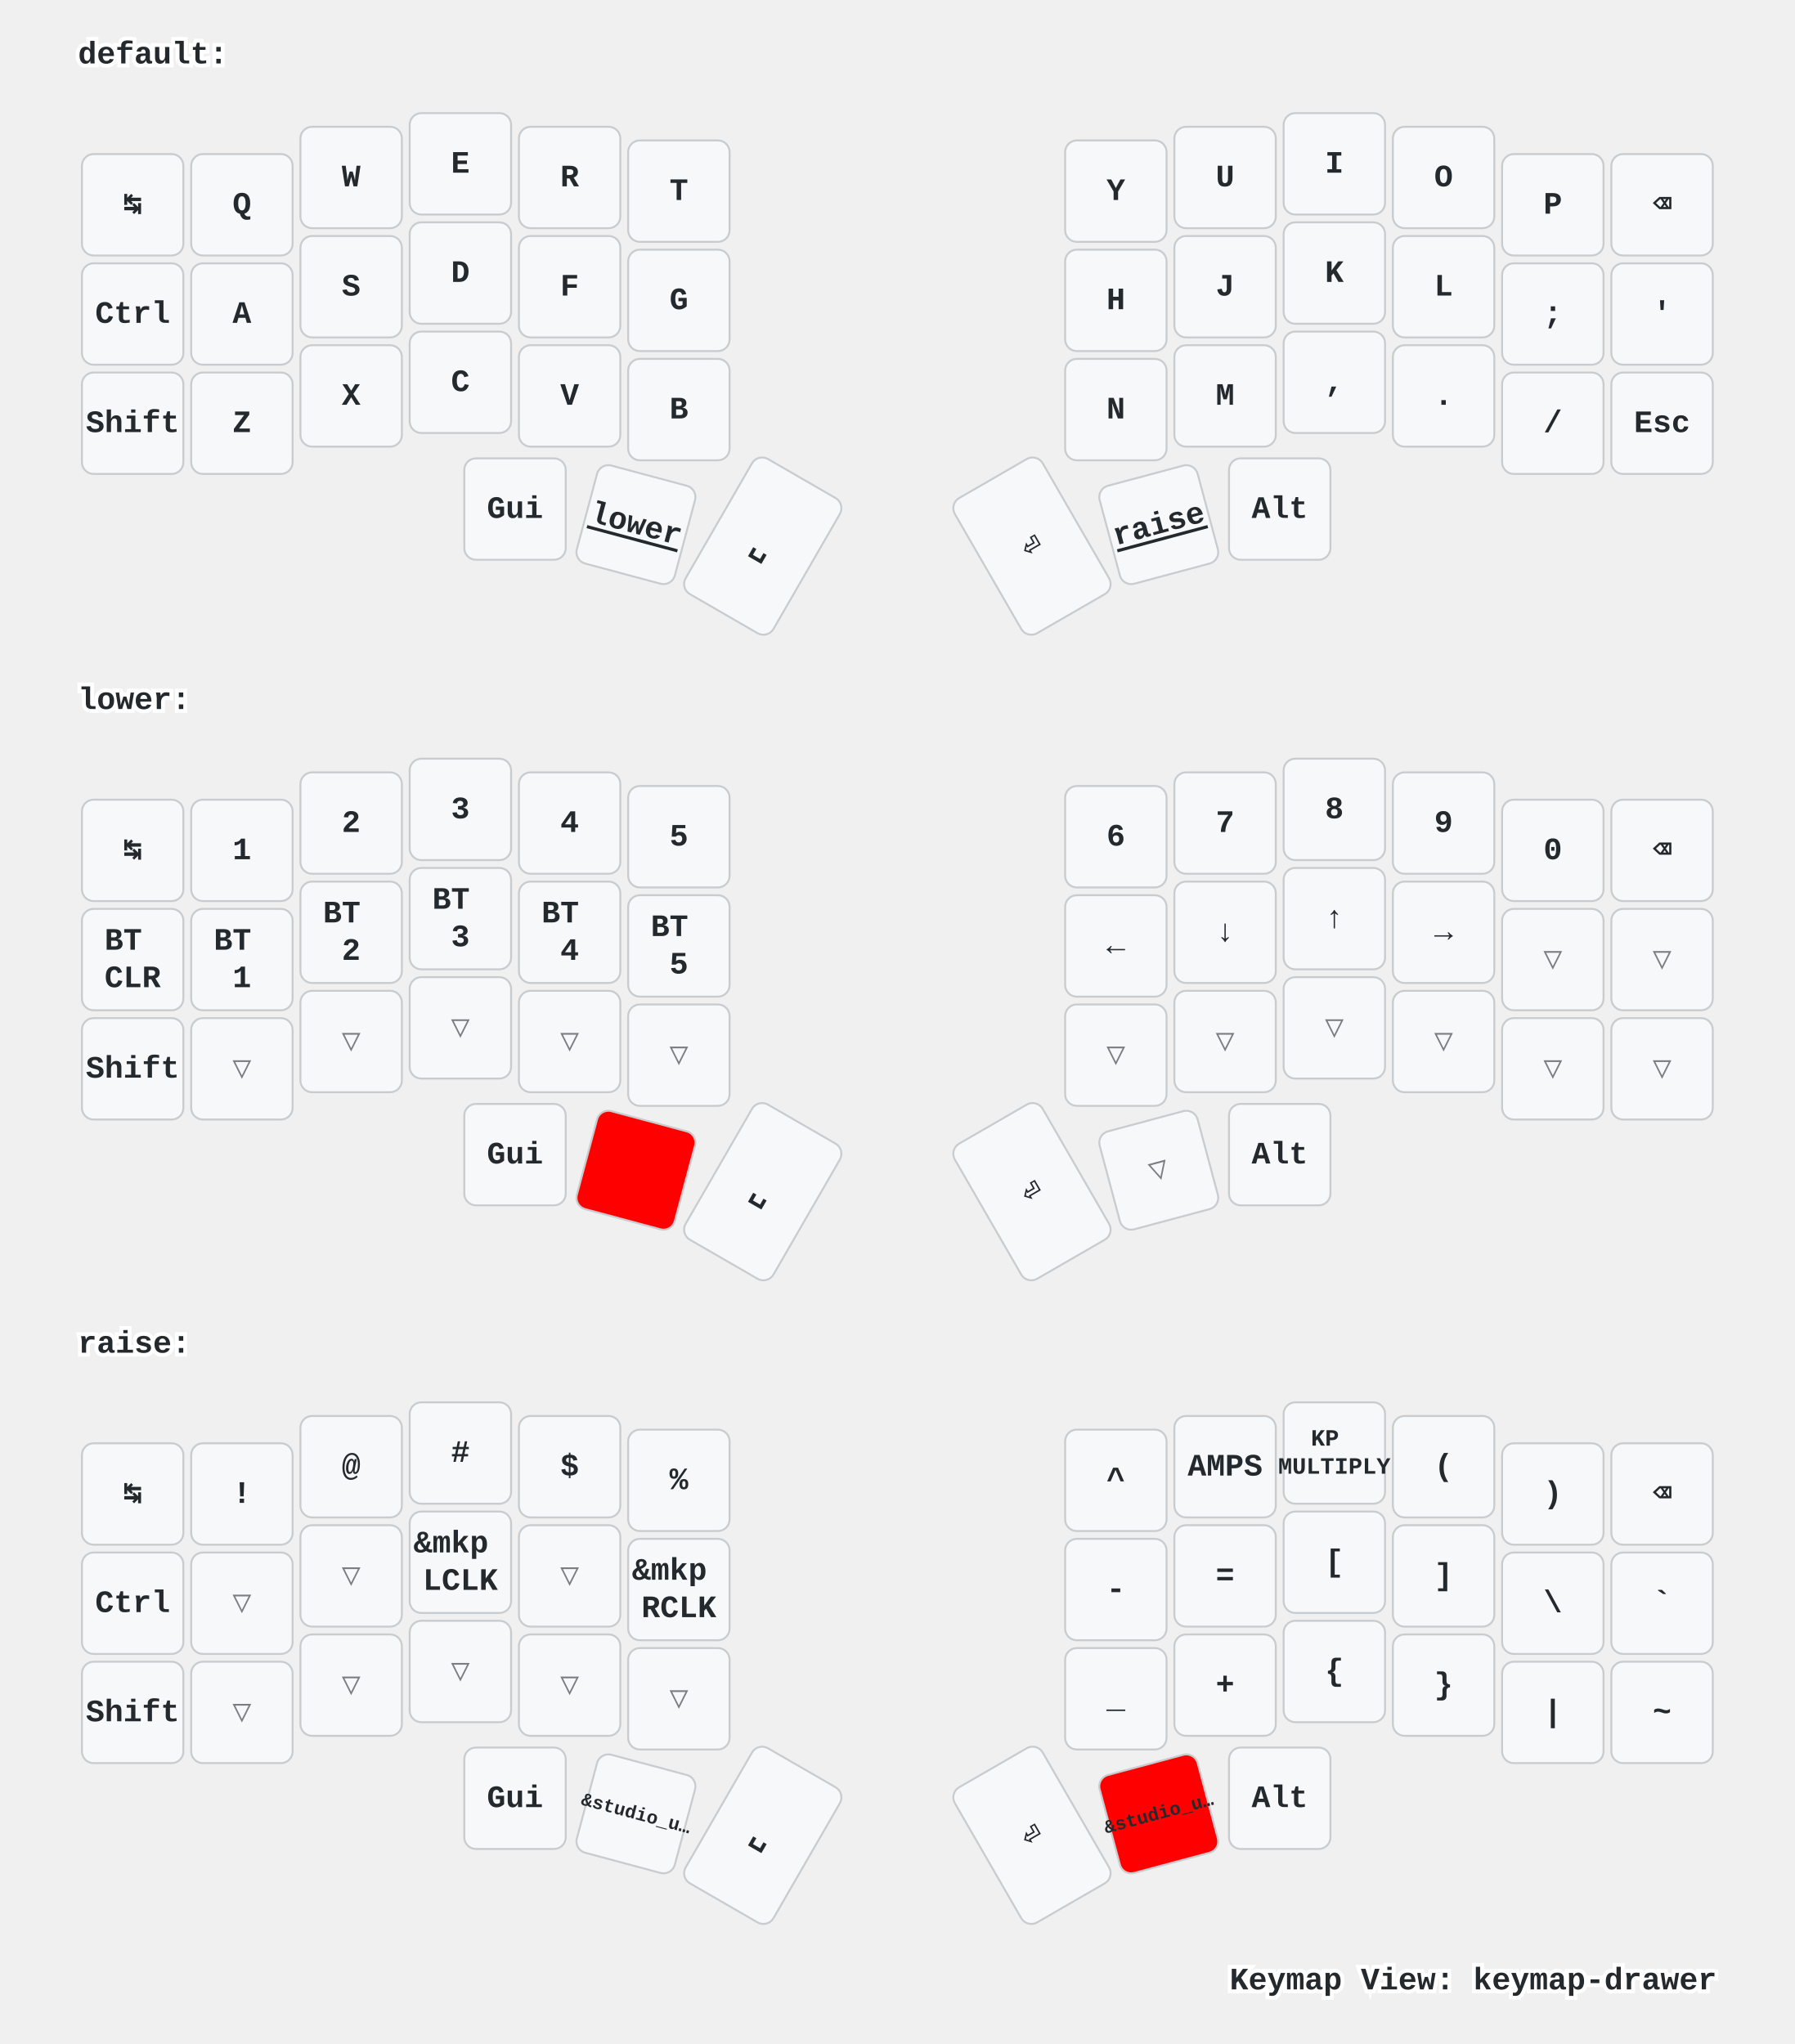
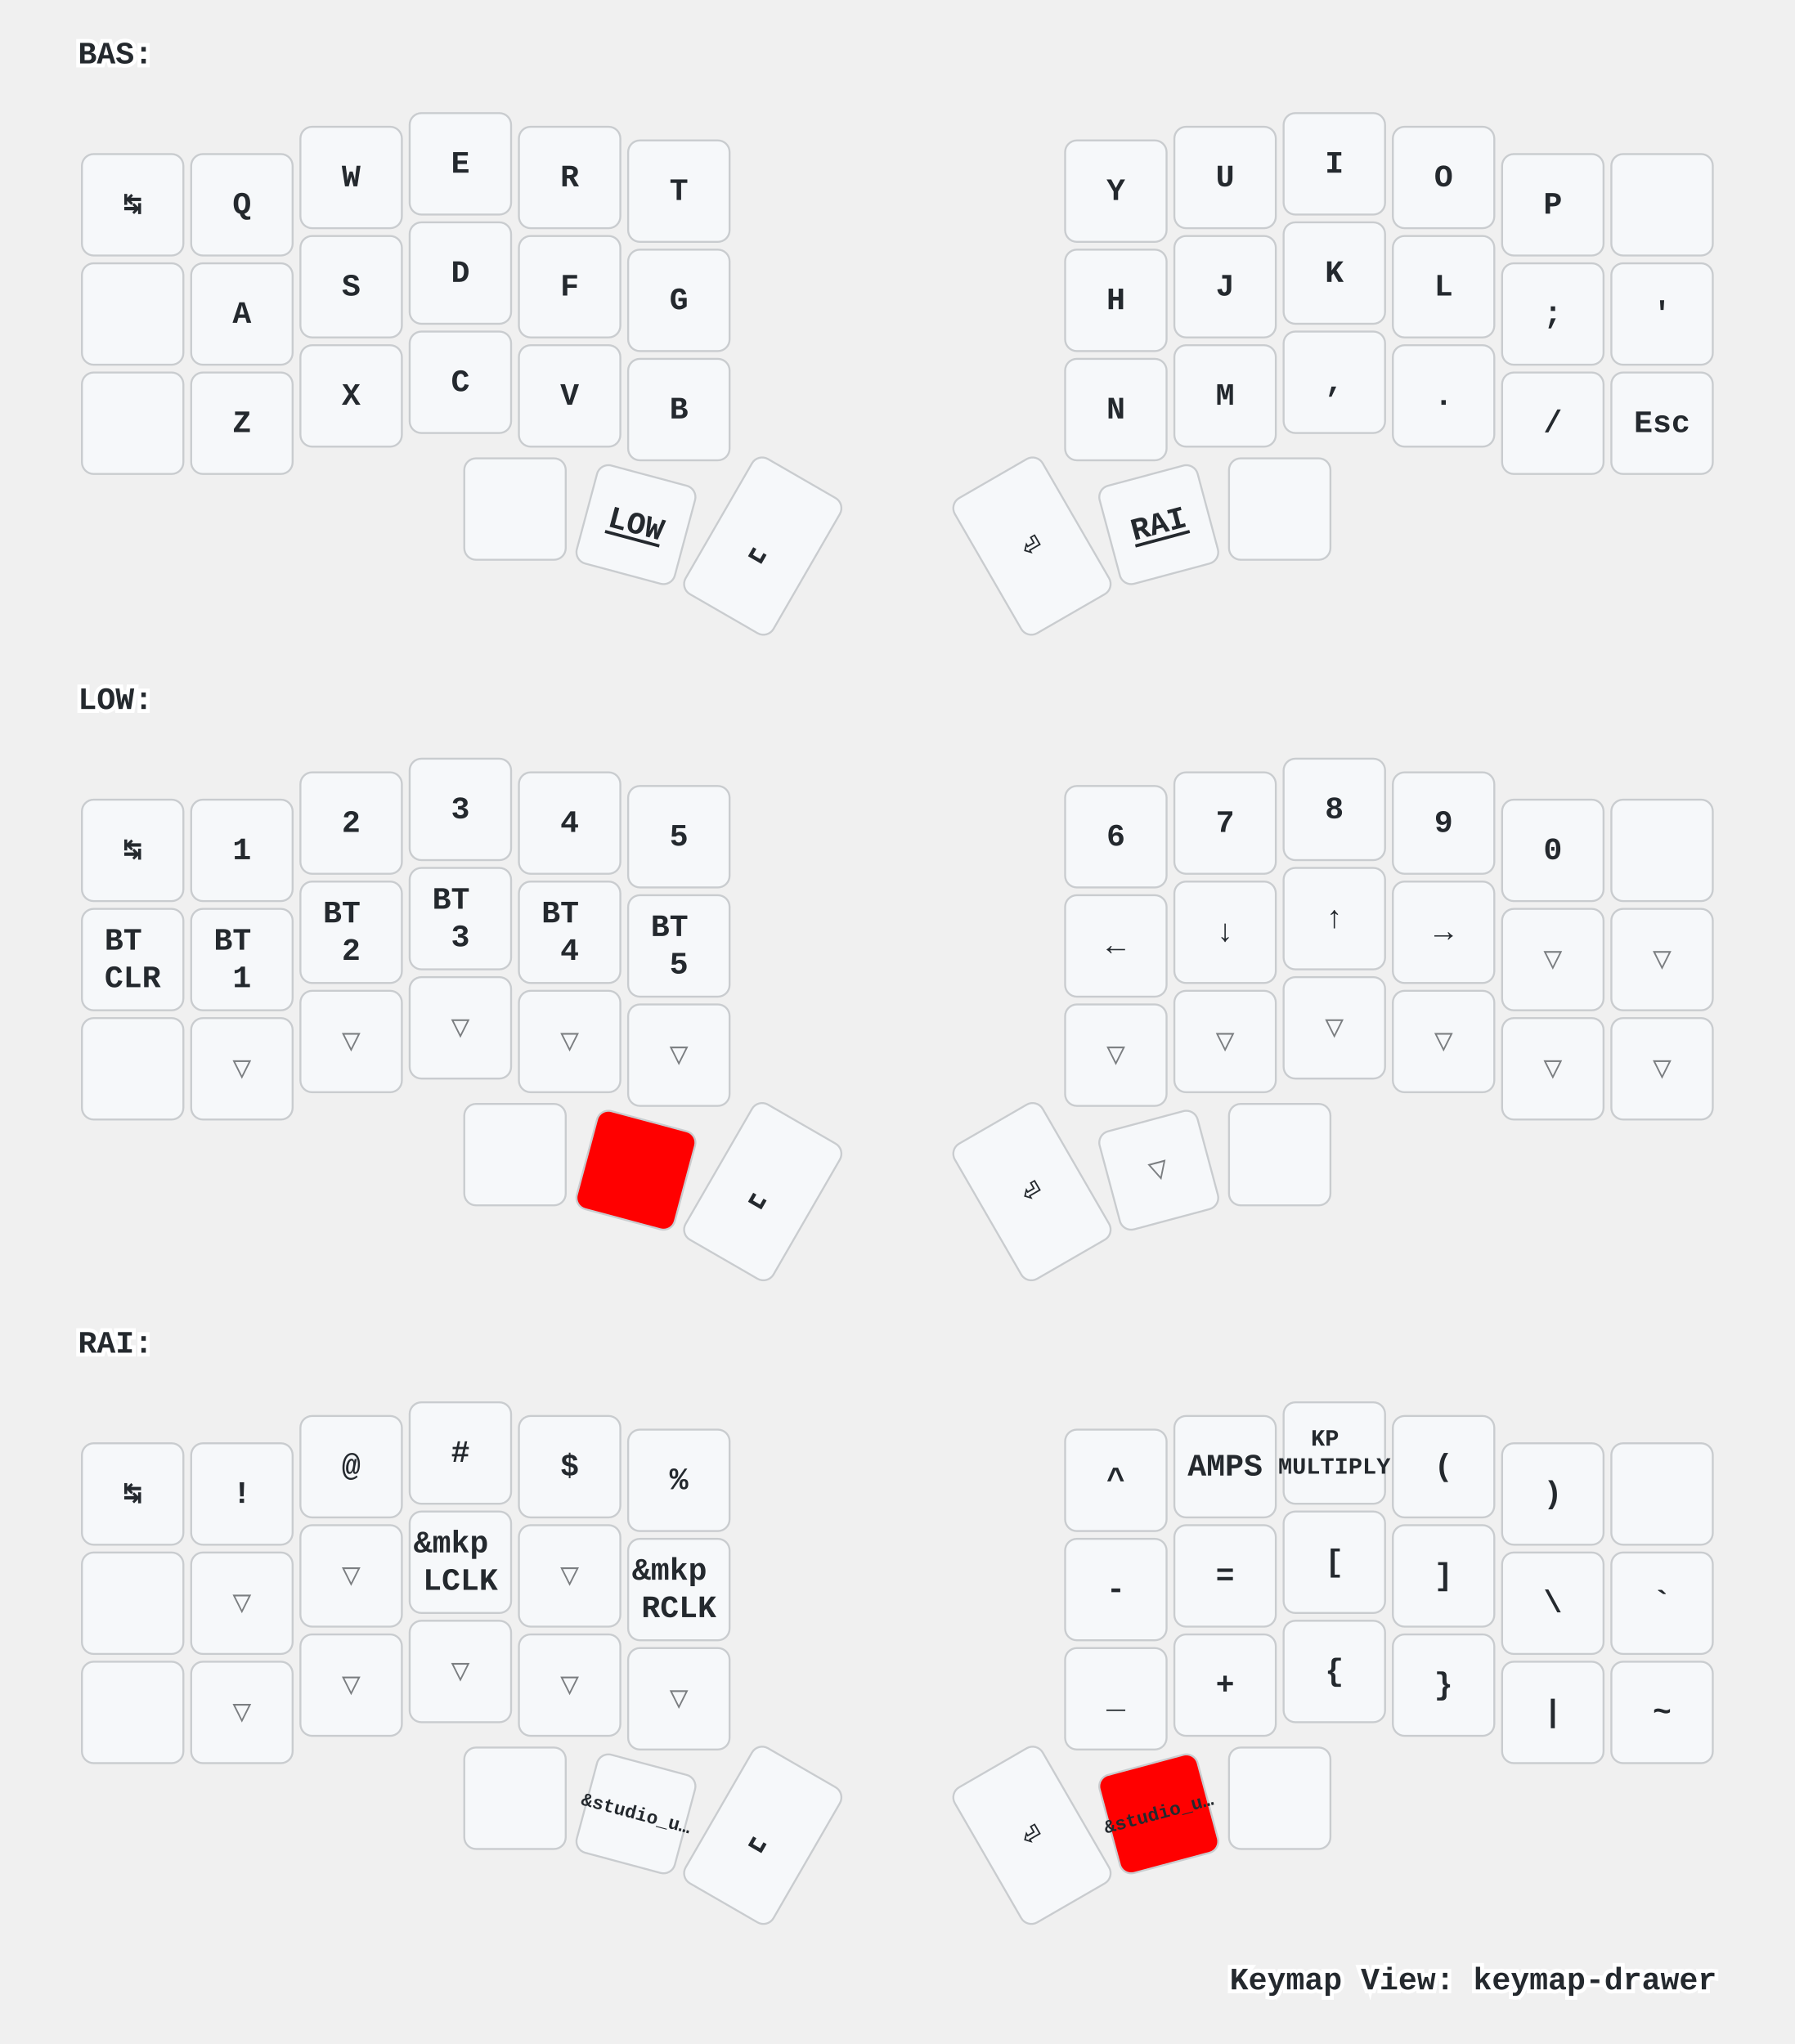
- <svg xmlns="http://www.w3.org/2000/svg" width="920" height="1048" viewBox="0 0 920 1048" class="keymap">
-   <style>/* inherit to force styles through use tags */
+ <svg xmlns="http://www.w3.org/2000/svg" xmlns:xlink="http://www.w3.org/1999/xlink" width="920" height="1048" viewBox="0 0 920 1048" class="keymap">
+   <defs>/* start glyphs */
+ <svg id="mdi:apple-keyboard-command">
+       <svg id="mdi-apple-keyboard-command" viewBox="0 0 24 24">
+         <path d="M6,2A4,4 0 0,1 10,6V8H14V6A4,4 0 0,1 18,2A4,4 0 0,1 22,6A4,4 0 0,1 18,10H16V14H18A4,4 0 0,1 22,18A4,4 0 0,1 18,22A4,4 0 0,1 14,18V16H10V18A4,4 0 0,1 6,22A4,4 0 0,1 2,18A4,4 0 0,1 6,14H8V10H6A4,4 0 0,1 2,6A4,4 0 0,1 6,2M16,18A2,2 0 0,0 18,20A2,2 0 0,0 20,18A2,2 0 0,0 18,16H16V18M14,10H10V14H14V10M6,16A2,2 0 0,0 4,18A2,2 0 0,0 6,20A2,2 0 0,0 8,18V16H6M8,6A2,2 0 0,0 6,4A2,2 0 0,0 4,6A2,2 0 0,0 6,8H8V6M18,8A2,2 0 0,0 20,6A2,2 0 0,0 18,4A2,2 0 0,0 16,6V8H18Z" />
+       </svg>
+     </svg>
+     <svg id="mdi:apple-keyboard-control">
+       <svg id="mdi-apple-keyboard-control" viewBox="0 0 24 24">
+         <path d="M19.78,11.78L18.36,13.19L12,6.83L5.64,13.19L4.22,11.78L12,4L19.78,11.78Z" />
+       </svg>
+     </svg>
+     <svg id="mdi:apple-keyboard-option">
+       <svg id="mdi-apple-keyboard-option" viewBox="0 0 24 24">
+         <path d="M3,4H9.11L16.15,18H21V20H14.88L7.84,6H3V4M14,4H21V6H14V4Z" />
+       </svg>
+     </svg>
+     <svg id="mdi:apple-keyboard-shift">
+       <svg id="mdi-apple-keyboard-shift" viewBox="0 0 24 24">
+         <path d="M15,18V12H17.17L12,6.83L6.83,12H9V18H15M12,4L22,14H17V20H7V14H2L12,4Z" />
+       </svg>
+     </svg>
+     <svg id="mdi:backspace-outline">
+       <svg id="mdi-backspace-outline" viewBox="0 0 24 24">
+         <path d="M19,15.59L17.59,17L14,13.41L10.41,17L9,15.59L12.59,12L9,8.41L10.41,7L14,10.59L17.59,7L19,8.41L15.41,12L19,15.59M22,3A2,2 0 0,1 24,5V19A2,2 0 0,1 22,21H7C6.31,21 5.77,20.64 5.41,20.11L0,12L5.41,3.88C5.77,3.35 6.31,3 7,3H22M22,5H7L2.28,12L7,19H22V5Z" />
+       </svg>
+     </svg>
+   </defs>/* end glyphs */
+ <style>/* inherit to force styles through use tags */
svg path {
    fill: inherit;
}

/* font and background color specifications */
svg.keymap {
    font-family: SFMono-Regular,Consolas,Liberation Mono,Menlo,monospace;
    font-size: 14px;
    font-kerning: normal;
    text-rendering: optimizeLegibility;
    fill: #24292e;
}

/* default key styling */
rect.key {
    fill: #f6f8fa;
}

rect.key, rect.combo {
    stroke: #c9cccf;
    stroke-width: 1;
}

/* default key side styling, only used is draw_key_sides is set */
rect.side {
    filter: brightness(90%);
}

/* color accent for combo boxes */
rect.combo, rect.combo-separate {
    fill: #cdf;
}

/* color accent for held keys */
rect.held, rect.combo.held {
    fill: #fdd;
}

/* color accent for ghost (optional) keys */
rect.ghost, rect.combo.ghost {
    stroke-dasharray: 4, 4;
    stroke-width: 2;
}

text {
    text-anchor: middle;
    dominant-baseline: middle;
}

/* styling for layer labels */
text.label {
    font-weight: bold;
    text-anchor: start;
    stroke: white;
    stroke-width: 4;
    paint-order: stroke;
}

/* styling for optional footer */
text.footer {
    text-anchor: end;
    dominant-baseline: auto;
    stroke: white;
    stroke-width: 4;
    paint-order: stroke;
}

- /* styling for combo tap, and key hold/shifted label text */
- text.combo, text.hold, text.shifted {
+ /* styling for combo tap, and key non-tap label text */
+ text.combo, text.hold, text.shifted, text.left, text.right {
    font-size: 11px;
}

text.hold {
    text-anchor: middle;
    dominant-baseline: auto;
}

text.shifted {
    text-anchor: middle;
    dominant-baseline: hanging;
}

+ text.left {
+     text-anchor: start;
+ }
+ 
+ text.right {
+     text-anchor: end;
+ }
+ 
text.layer-activator {
    text-decoration: underline;
}

/* styling for hold/shifted label text in combo box */
- text.combo.hold, text.combo.shifted {
+ text.combo.hold, text.combo.shifted, text.combo.left, text.combo.right {
    font-size: 8px;
}

/* lighter symbol for transparent keys */
text.trans {
    fill: #7b7e81;
}

/* styling for combo dendrons */
path.combo {
    stroke-width: 1;
    stroke: gray;
    fill: none;
}

/* Start Tabler Icons Cleanup */
/* cannot use height/width with glyphs */
.icon-tabler &gt; path {
    fill: inherit;
    stroke: inherit;
    stroke-width: 2;
}
/* hide tabler's default box */
.icon-tabler &gt; path[stroke="none"][fill="none"] {
    visibility: hidden;
}
/* End Tabler Icons Cleanup */

/* For default sytles, see https://github.com/caksoylar/keymap-drawer/blob/main/keymap_drawer/config.py#L85 */

svg.keymap {
  font-family: Ubuntu Mono, Inconsolata, Consolas, Liberation Mono, Menlo, monospace;
  font-size: 16px;
  font-weight: bold;
  text-rendering: optimizeLegibility;
}

/* Color accent for held keys
red = #f00
green = #0f0
blue = #00f
yellow = #ff0
cyan = #0ff
magenta = #f0f
white = #fff
black = #000
grey = #888
light grey = #ccc
#ffc
*/
rect.held, rect.combo.held {
    fill: #f00;
}

/* Technique borrowed and extended from https://github.com/englmaxi/zmk-config/blob/master/keymap-drawer/config.yaml */
.sym_sub_text.tap {
  translate: -5px 2px;
  font-size: 20px;
}
.sym_sub_text.shifted {
  translate: 10px 13px;
  font-size: 10px;
  opacity: 1.0;
}
.combo.sym_sub_text.tap {
  translate: -1px 1px;
}
.combo.sym_sub_text.shifted {
  translate: 7px 5px;
  font-size: 10px;
  opacity: 1.0;
}

/* Toggle */
.toggle.shifted {
  translate: -10px 12px;
}

.toggle.hold {
  translate: 13px -23px;
}

/* Variant for tap-dances */
.tap_dance.tap {
  translate: -7px 0px;
  font-size: 12px;
}
.tap_dance.shifted {
  translate: 7px 17px;
  font-size: 12px;
  opacity: 1.0;
}

/* Variant for symbol next to symbol */
.sym_by_sym.tap {
  translate: -6px 0px;
}
.sym_by_sym.shifted {
  translate: 10px 12px;
  opacity: 1.0;
}

.combo.sym_by_sym.tap {
  translate: -35px 0px;
}
.combo.sym_by_sym.shifted {
  translate: 35px 20px;
  opacity: 1.0;
}

.combo.sym_by_sym.hold {
  visibility: hidden;
}

/* hide hold box for combo sym_by_sym */
.combo.sym_by_sym.hold &gt; path[stroke="none"][fill="none"] {
  visibility: hidden;
}
</style>
-   <g transform="translate(40, 0)" class="layer-default">
-     <text x="0" y="28" class="label" id="default">default:</text>
+   <g transform="translate(40, 0)" class="layer-BAS">
+     <text x="0" y="28" class="label" id="BAS">BAS:</text>
    <g transform="translate(0, 56)">
      <g transform="translate(28, 49)" class="key keypos-0">
        <rect rx="6" ry="6" x="-26" y="-26" width="52" height="52" class="key" />
        <text x="0" y="0" class="key tap">↹</text>
      </g>
      <g transform="translate(84, 49)" class="key keypos-1">
        <rect rx="6" ry="6" x="-26" y="-26" width="52" height="52" class="key" />
        <text x="0" y="0" class="key tap">Q</text>
      </g>
      <g transform="translate(140, 35)" class="key keypos-2">
        <rect rx="6" ry="6" x="-26" y="-26" width="52" height="52" class="key" />
        <text x="0" y="0" class="key tap">W</text>
      </g>
      <g transform="translate(196, 28)" class="key keypos-3">
        <rect rx="6" ry="6" x="-26" y="-26" width="52" height="52" class="key" />
        <text x="0" y="0" class="key tap">E</text>
      </g>
      <g transform="translate(252, 35)" class="key keypos-4">
        <rect rx="6" ry="6" x="-26" y="-26" width="52" height="52" class="key" />
        <text x="0" y="0" class="key tap">R</text>
      </g>
      <g transform="translate(308, 42)" class="key keypos-5">
        <rect rx="6" ry="6" x="-26" y="-26" width="52" height="52" class="key" />
        <text x="0" y="0" class="key tap">T</text>
      </g>
      <g transform="translate(532, 42)" class="key keypos-6">
        <rect rx="6" ry="6" x="-26" y="-26" width="52" height="52" class="key" />
        <text x="0" y="0" class="key tap">Y</text>
      </g>
      <g transform="translate(588, 35)" class="key keypos-7">
        <rect rx="6" ry="6" x="-26" y="-26" width="52" height="52" class="key" />
        <text x="0" y="0" class="key tap">U</text>
      </g>
      <g transform="translate(644, 28)" class="key keypos-8">
        <rect rx="6" ry="6" x="-26" y="-26" width="52" height="52" class="key" />
        <text x="0" y="0" class="key tap">I</text>
      </g>
      <g transform="translate(700, 35)" class="key keypos-9">
        <rect rx="6" ry="6" x="-26" y="-26" width="52" height="52" class="key" />
        <text x="0" y="0" class="key tap">O</text>
      </g>
      <g transform="translate(756, 49)" class="key keypos-10">
        <rect rx="6" ry="6" x="-26" y="-26" width="52" height="52" class="key" />
        <text x="0" y="0" class="key tap">P</text>
      </g>
      <g transform="translate(812, 49)" class="key keypos-11">
        <rect rx="6" ry="6" x="-26" y="-26" width="52" height="52" class="key" />
-         <text x="0" y="0" class="key tap">⌫</text>
+         <use href="#mdi:backspace-outline" xlink:href="#mdi:backspace-outline" x="-9" y="-9" height="18" width="18.0" class="key tap glyph mdi:backspace-outline" />
      </g>
      <g transform="translate(28, 105)" class="key keypos-12">
        <rect rx="6" ry="6" x="-26" y="-26" width="52" height="52" class="key" />
-         <text x="0" y="0" class="key tap">Ctrl</text>
+         <use href="#mdi:apple-keyboard-control" xlink:href="#mdi:apple-keyboard-control" x="-9" y="-9" height="18" width="18.0" class="key tap glyph mdi:apple-keyboard-control" />
      </g>
      <g transform="translate(84, 105)" class="key keypos-13">
        <rect rx="6" ry="6" x="-26" y="-26" width="52" height="52" class="key" />
        <text x="0" y="0" class="key tap">A</text>
      </g>
      <g transform="translate(140, 91)" class="key keypos-14">
        <rect rx="6" ry="6" x="-26" y="-26" width="52" height="52" class="key" />
        <text x="0" y="0" class="key tap">S</text>
      </g>
      <g transform="translate(196, 84)" class="key keypos-15">
        <rect rx="6" ry="6" x="-26" y="-26" width="52" height="52" class="key" />
        <text x="0" y="0" class="key tap">D</text>
      </g>
      <g transform="translate(252, 91)" class="key keypos-16">
        <rect rx="6" ry="6" x="-26" y="-26" width="52" height="52" class="key" />
        <text x="0" y="0" class="key tap">F</text>
      </g>
      <g transform="translate(308, 98)" class="key keypos-17">
        <rect rx="6" ry="6" x="-26" y="-26" width="52" height="52" class="key" />
        <text x="0" y="0" class="key tap">G</text>
      </g>
      <g transform="translate(532, 98)" class="key keypos-18">
        <rect rx="6" ry="6" x="-26" y="-26" width="52" height="52" class="key" />
        <text x="0" y="0" class="key tap">H</text>
      </g>
      <g transform="translate(588, 91)" class="key keypos-19">
        <rect rx="6" ry="6" x="-26" y="-26" width="52" height="52" class="key" />
        <text x="0" y="0" class="key tap">J</text>
      </g>
      <g transform="translate(644, 84)" class="key keypos-20">
        <rect rx="6" ry="6" x="-26" y="-26" width="52" height="52" class="key" />
        <text x="0" y="0" class="key tap">K</text>
      </g>
      <g transform="translate(700, 91)" class="key keypos-21">
        <rect rx="6" ry="6" x="-26" y="-26" width="52" height="52" class="key" />
        <text x="0" y="0" class="key tap">L</text>
      </g>
      <g transform="translate(756, 105)" class="key keypos-22">
        <rect rx="6" ry="6" x="-26" y="-26" width="52" height="52" class="key" />
        <text x="0" y="0" class="key tap">;</text>
      </g>
      <g transform="translate(812, 105)" class="key keypos-23">
        <rect rx="6" ry="6" x="-26" y="-26" width="52" height="52" class="key" />
        <text x="0" y="0" class="key tap">'</text>
      </g>
      <g transform="translate(28, 161)" class="key keypos-24">
        <rect rx="6" ry="6" x="-26" y="-26" width="52" height="52" class="key" />
-         <text x="0" y="0" class="key tap">Shift</text>
+         <use href="#mdi:apple-keyboard-shift" xlink:href="#mdi:apple-keyboard-shift" x="-9" y="-9" height="18" width="18.0" class="key tap glyph mdi:apple-keyboard-shift" />
      </g>
      <g transform="translate(84, 161)" class="key keypos-25">
        <rect rx="6" ry="6" x="-26" y="-26" width="52" height="52" class="key" />
        <text x="0" y="0" class="key tap">Z</text>
      </g>
      <g transform="translate(140, 147)" class="key keypos-26">
        <rect rx="6" ry="6" x="-26" y="-26" width="52" height="52" class="key" />
        <text x="0" y="0" class="key tap">X</text>
      </g>
      <g transform="translate(196, 140)" class="key keypos-27">
        <rect rx="6" ry="6" x="-26" y="-26" width="52" height="52" class="key" />
        <text x="0" y="0" class="key tap">C</text>
      </g>
      <g transform="translate(252, 147)" class="key keypos-28">
        <rect rx="6" ry="6" x="-26" y="-26" width="52" height="52" class="key" />
        <text x="0" y="0" class="key tap">V</text>
      </g>
      <g transform="translate(308, 154)" class="key keypos-29">
        <rect rx="6" ry="6" x="-26" y="-26" width="52" height="52" class="key" />
        <text x="0" y="0" class="key tap">B</text>
      </g>
      <g transform="translate(532, 154)" class="key keypos-30">
        <rect rx="6" ry="6" x="-26" y="-26" width="52" height="52" class="key" />
        <text x="0" y="0" class="key tap">N</text>
      </g>
      <g transform="translate(588, 147)" class="key keypos-31">
        <rect rx="6" ry="6" x="-26" y="-26" width="52" height="52" class="key" />
        <text x="0" y="0" class="key tap">M</text>
      </g>
      <g transform="translate(644, 140)" class="key keypos-32">
        <rect rx="6" ry="6" x="-26" y="-26" width="52" height="52" class="key" />
        <text x="0" y="0" class="key tap">,</text>
      </g>
      <g transform="translate(700, 147)" class="key keypos-33">
        <rect rx="6" ry="6" x="-26" y="-26" width="52" height="52" class="key" />
        <text x="0" y="0" class="key tap">.</text>
      </g>
      <g transform="translate(756, 161)" class="key keypos-34">
        <rect rx="6" ry="6" x="-26" y="-26" width="52" height="52" class="key" />
        <text x="0" y="0" class="key tap">/</text>
      </g>
      <g transform="translate(812, 161)" class="key keypos-35">
        <rect rx="6" ry="6" x="-26" y="-26" width="52" height="52" class="key" />
        <text x="0" y="0" class="key tap">Esc</text>
      </g>
      <g transform="translate(224, 205)" class="key keypos-36">
        <rect rx="6" ry="6" x="-26" y="-26" width="52" height="52" class="key" />
-         <text x="0" y="0" class="key tap">Gui</text>
+         <use href="#mdi:apple-keyboard-command" xlink:href="#mdi:apple-keyboard-command" x="-9" y="-9" height="18" width="18.0" class="key tap glyph mdi:apple-keyboard-command" />
      </g>
      <g transform="translate(286, 213) rotate(15.0)" class="key keypos-37">
        <rect rx="6" ry="6" x="-26" y="-26" width="52" height="52" class="key" />
-         <a href="#lower">
-           <text x="0" y="0" class="key tap layer-activator">lower</text>
+         <a href="#LOW">
+           <text x="0" y="0" class="key tap layer-activator">LOW</text>
        </a>
      </g>
      <g transform="translate(351, 224) rotate(30.0)" class="key keypos-38">
        <rect rx="6" ry="6" x="-26" y="-40" width="52" height="80" class="key" />
        <text x="0" y="0" class="key tap">␣</text>
      </g>
      <g transform="translate(489, 224) rotate(-30.0)" class="key keypos-39">
        <rect rx="6" ry="6" x="-26" y="-40" width="52" height="80" class="key" />
        <text x="0" y="0" class="key tap">⏎</text>
      </g>
      <g transform="translate(554, 213) rotate(-15.0)" class="key keypos-40">
        <rect rx="6" ry="6" x="-26" y="-26" width="52" height="52" class="key" />
-         <a href="#raise">
-           <text x="0" y="0" class="key tap layer-activator">raise</text>
+         <a href="#RAI">
+           <text x="0" y="0" class="key tap layer-activator">RAI</text>
        </a>
      </g>
      <g transform="translate(616, 205)" class="key keypos-41">
        <rect rx="6" ry="6" x="-26" y="-26" width="52" height="52" class="key" />
-         <text x="0" y="0" class="key tap">Alt</text>
+         <use href="#mdi:apple-keyboard-option" xlink:href="#mdi:apple-keyboard-option" x="-9" y="-9" height="18" width="18.0" class="key tap glyph mdi:apple-keyboard-option" />
      </g>
    </g>
  </g>
-   <g transform="translate(40, 331)" class="layer-lower">
-     <text x="0" y="28" class="label" id="lower">lower:</text>
+   <g transform="translate(40, 331)" class="layer-LOW">
+     <text x="0" y="28" class="label" id="LOW">LOW:</text>
    <g transform="translate(0, 56)">
      <g transform="translate(28, 49)" class="key keypos-0">
        <rect rx="6" ry="6" x="-26" y="-26" width="52" height="52" class="key" />
        <text x="0" y="0" class="key tap">↹</text>
      </g>
      <g transform="translate(84, 49)" class="key keypos-1">
        <rect rx="6" ry="6" x="-26" y="-26" width="52" height="52" class="key" />
        <text x="0" y="0" class="key tap">1</text>
      </g>
      <g transform="translate(140, 35)" class="key keypos-2">
        <rect rx="6" ry="6" x="-26" y="-26" width="52" height="52" class="key" />
        <text x="0" y="0" class="key tap">2</text>
      </g>
      <g transform="translate(196, 28)" class="key keypos-3">
        <rect rx="6" ry="6" x="-26" y="-26" width="52" height="52" class="key" />
        <text x="0" y="0" class="key tap">3</text>
      </g>
      <g transform="translate(252, 35)" class="key keypos-4">
        <rect rx="6" ry="6" x="-26" y="-26" width="52" height="52" class="key" />
        <text x="0" y="0" class="key tap">4</text>
      </g>
      <g transform="translate(308, 42)" class="key keypos-5">
        <rect rx="6" ry="6" x="-26" y="-26" width="52" height="52" class="key" />
        <text x="0" y="0" class="key tap">5</text>
      </g>
      <g transform="translate(532, 42)" class="key keypos-6">
        <rect rx="6" ry="6" x="-26" y="-26" width="52" height="52" class="key" />
        <text x="0" y="0" class="key tap">6</text>
      </g>
      <g transform="translate(588, 35)" class="key keypos-7">
        <rect rx="6" ry="6" x="-26" y="-26" width="52" height="52" class="key" />
        <text x="0" y="0" class="key tap">7</text>
      </g>
      <g transform="translate(644, 28)" class="key keypos-8">
        <rect rx="6" ry="6" x="-26" y="-26" width="52" height="52" class="key" />
        <text x="0" y="0" class="key tap">8</text>
      </g>
      <g transform="translate(700, 35)" class="key keypos-9">
        <rect rx="6" ry="6" x="-26" y="-26" width="52" height="52" class="key" />
        <text x="0" y="0" class="key tap">9</text>
      </g>
      <g transform="translate(756, 49)" class="key keypos-10">
        <rect rx="6" ry="6" x="-26" y="-26" width="52" height="52" class="key" />
        <text x="0" y="0" class="key tap">0</text>
      </g>
      <g transform="translate(812, 49)" class="key keypos-11">
        <rect rx="6" ry="6" x="-26" y="-26" width="52" height="52" class="key" />
-         <text x="0" y="0" class="key tap">⌫</text>
+         <use href="#mdi:backspace-outline" xlink:href="#mdi:backspace-outline" x="-9" y="-9" height="18" width="18.0" class="key tap glyph mdi:backspace-outline" />
      </g>
      <g transform="translate(28, 105)" class="key keypos-12">
        <rect rx="6" ry="6" x="-26" y="-26" width="52" height="52" class="key" />
        <text x="0" y="0" class="key tap">
          <tspan x="0" dy="-0.6em">BT</tspan>
          <tspan x="0" dy="1.2em">CLR</tspan>
        </text>
      </g>
      <g transform="translate(84, 105)" class="key keypos-13">
        <rect rx="6" ry="6" x="-26" y="-26" width="52" height="52" class="key" />
        <text x="0" y="0" class="key tap">
          <tspan x="0" dy="-0.6em">BT</tspan>
          <tspan x="0" dy="1.2em">1</tspan>
        </text>
      </g>
      <g transform="translate(140, 91)" class="key keypos-14">
        <rect rx="6" ry="6" x="-26" y="-26" width="52" height="52" class="key" />
        <text x="0" y="0" class="key tap">
          <tspan x="0" dy="-0.6em">BT</tspan>
          <tspan x="0" dy="1.2em">2</tspan>
        </text>
      </g>
      <g transform="translate(196, 84)" class="key keypos-15">
        <rect rx="6" ry="6" x="-26" y="-26" width="52" height="52" class="key" />
        <text x="0" y="0" class="key tap">
          <tspan x="0" dy="-0.6em">BT</tspan>
          <tspan x="0" dy="1.2em">3</tspan>
        </text>
      </g>
      <g transform="translate(252, 91)" class="key keypos-16">
        <rect rx="6" ry="6" x="-26" y="-26" width="52" height="52" class="key" />
        <text x="0" y="0" class="key tap">
          <tspan x="0" dy="-0.6em">BT</tspan>
          <tspan x="0" dy="1.2em">4</tspan>
        </text>
      </g>
      <g transform="translate(308, 98)" class="key keypos-17">
        <rect rx="6" ry="6" x="-26" y="-26" width="52" height="52" class="key" />
        <text x="0" y="0" class="key tap">
          <tspan x="0" dy="-0.6em">BT</tspan>
          <tspan x="0" dy="1.2em">5</tspan>
        </text>
      </g>
      <g transform="translate(532, 98)" class="key keypos-18">
        <rect rx="6" ry="6" x="-26" y="-26" width="52" height="52" class="key" />
        <text x="0" y="0" class="key tap">←</text>
      </g>
      <g transform="translate(588, 91)" class="key keypos-19">
        <rect rx="6" ry="6" x="-26" y="-26" width="52" height="52" class="key" />
        <text x="0" y="0" class="key tap">↓</text>
      </g>
      <g transform="translate(644, 84)" class="key keypos-20">
        <rect rx="6" ry="6" x="-26" y="-26" width="52" height="52" class="key" />
        <text x="0" y="0" class="key tap">↑</text>
      </g>
      <g transform="translate(700, 91)" class="key keypos-21">
        <rect rx="6" ry="6" x="-26" y="-26" width="52" height="52" class="key" />
        <text x="0" y="0" class="key tap">→</text>
      </g>
      <g transform="translate(756, 105)" class="key trans keypos-22">
        <rect rx="6" ry="6" x="-26" y="-26" width="52" height="52" class="key trans" />
        <text x="0" y="0" class="key trans tap">▽</text>
      </g>
      <g transform="translate(812, 105)" class="key trans keypos-23">
        <rect rx="6" ry="6" x="-26" y="-26" width="52" height="52" class="key trans" />
        <text x="0" y="0" class="key trans tap">▽</text>
      </g>
      <g transform="translate(28, 161)" class="key keypos-24">
        <rect rx="6" ry="6" x="-26" y="-26" width="52" height="52" class="key" />
-         <text x="0" y="0" class="key tap">Shift</text>
+         <use href="#mdi:apple-keyboard-shift" xlink:href="#mdi:apple-keyboard-shift" x="-9" y="-9" height="18" width="18.0" class="key tap glyph mdi:apple-keyboard-shift" />
      </g>
      <g transform="translate(84, 161)" class="key trans keypos-25">
        <rect rx="6" ry="6" x="-26" y="-26" width="52" height="52" class="key trans" />
        <text x="0" y="0" class="key trans tap">▽</text>
      </g>
      <g transform="translate(140, 147)" class="key trans keypos-26">
        <rect rx="6" ry="6" x="-26" y="-26" width="52" height="52" class="key trans" />
        <text x="0" y="0" class="key trans tap">▽</text>
      </g>
      <g transform="translate(196, 140)" class="key trans keypos-27">
        <rect rx="6" ry="6" x="-26" y="-26" width="52" height="52" class="key trans" />
        <text x="0" y="0" class="key trans tap">▽</text>
      </g>
      <g transform="translate(252, 147)" class="key trans keypos-28">
        <rect rx="6" ry="6" x="-26" y="-26" width="52" height="52" class="key trans" />
        <text x="0" y="0" class="key trans tap">▽</text>
      </g>
      <g transform="translate(308, 154)" class="key trans keypos-29">
        <rect rx="6" ry="6" x="-26" y="-26" width="52" height="52" class="key trans" />
        <text x="0" y="0" class="key trans tap">▽</text>
      </g>
      <g transform="translate(532, 154)" class="key trans keypos-30">
        <rect rx="6" ry="6" x="-26" y="-26" width="52" height="52" class="key trans" />
        <text x="0" y="0" class="key trans tap">▽</text>
      </g>
      <g transform="translate(588, 147)" class="key trans keypos-31">
        <rect rx="6" ry="6" x="-26" y="-26" width="52" height="52" class="key trans" />
        <text x="0" y="0" class="key trans tap">▽</text>
      </g>
      <g transform="translate(644, 140)" class="key trans keypos-32">
        <rect rx="6" ry="6" x="-26" y="-26" width="52" height="52" class="key trans" />
        <text x="0" y="0" class="key trans tap">▽</text>
      </g>
      <g transform="translate(700, 147)" class="key trans keypos-33">
        <rect rx="6" ry="6" x="-26" y="-26" width="52" height="52" class="key trans" />
        <text x="0" y="0" class="key trans tap">▽</text>
      </g>
      <g transform="translate(756, 161)" class="key trans keypos-34">
        <rect rx="6" ry="6" x="-26" y="-26" width="52" height="52" class="key trans" />
        <text x="0" y="0" class="key trans tap">▽</text>
      </g>
      <g transform="translate(812, 161)" class="key trans keypos-35">
        <rect rx="6" ry="6" x="-26" y="-26" width="52" height="52" class="key trans" />
        <text x="0" y="0" class="key trans tap">▽</text>
      </g>
      <g transform="translate(224, 205)" class="key keypos-36">
        <rect rx="6" ry="6" x="-26" y="-26" width="52" height="52" class="key" />
-         <text x="0" y="0" class="key tap">Gui</text>
+         <use href="#mdi:apple-keyboard-command" xlink:href="#mdi:apple-keyboard-command" x="-9" y="-9" height="18" width="18.0" class="key tap glyph mdi:apple-keyboard-command" />
      </g>
      <g transform="translate(286, 213) rotate(15.0)" class="key held keypos-37">
        <rect rx="6" ry="6" x="-26" y="-26" width="52" height="52" class="key held" />
      </g>
      <g transform="translate(351, 224) rotate(30.0)" class="key keypos-38">
        <rect rx="6" ry="6" x="-26" y="-40" width="52" height="80" class="key" />
        <text x="0" y="0" class="key tap">␣</text>
      </g>
      <g transform="translate(489, 224) rotate(-30.0)" class="key keypos-39">
        <rect rx="6" ry="6" x="-26" y="-40" width="52" height="80" class="key" />
        <text x="0" y="0" class="key tap">⏎</text>
      </g>
      <g transform="translate(554, 213) rotate(-15.0)" class="key trans keypos-40">
        <rect rx="6" ry="6" x="-26" y="-26" width="52" height="52" class="key trans" />
        <text x="0" y="0" class="key trans tap">▽</text>
      </g>
      <g transform="translate(616, 205)" class="key keypos-41">
        <rect rx="6" ry="6" x="-26" y="-26" width="52" height="52" class="key" />
-         <text x="0" y="0" class="key tap">Alt</text>
+         <use href="#mdi:apple-keyboard-option" xlink:href="#mdi:apple-keyboard-option" x="-9" y="-9" height="18" width="18.0" class="key tap glyph mdi:apple-keyboard-option" />
      </g>
    </g>
  </g>
-   <g transform="translate(40, 661)" class="layer-raise">
-     <text x="0" y="28" class="label" id="raise">raise:</text>
+   <g transform="translate(40, 661)" class="layer-RAI">
+     <text x="0" y="28" class="label" id="RAI">RAI:</text>
    <g transform="translate(0, 56)">
      <g transform="translate(28, 49)" class="key keypos-0">
        <rect rx="6" ry="6" x="-26" y="-26" width="52" height="52" class="key" />
        <text x="0" y="0" class="key tap">↹</text>
      </g>
      <g transform="translate(84, 49)" class="key keypos-1">
        <rect rx="6" ry="6" x="-26" y="-26" width="52" height="52" class="key" />
        <text x="0" y="0" class="key tap">!</text>
      </g>
      <g transform="translate(140, 35)" class="key keypos-2">
        <rect rx="6" ry="6" x="-26" y="-26" width="52" height="52" class="key" />
        <text x="0" y="0" class="key tap">@</text>
      </g>
      <g transform="translate(196, 28)" class="key keypos-3">
        <rect rx="6" ry="6" x="-26" y="-26" width="52" height="52" class="key" />
        <text x="0" y="0" class="key tap">#</text>
      </g>
      <g transform="translate(252, 35)" class="key keypos-4">
        <rect rx="6" ry="6" x="-26" y="-26" width="52" height="52" class="key" />
        <text x="0" y="0" class="key tap">$</text>
      </g>
      <g transform="translate(308, 42)" class="key keypos-5">
        <rect rx="6" ry="6" x="-26" y="-26" width="52" height="52" class="key" />
        <text x="0" y="0" class="key tap">%</text>
      </g>
      <g transform="translate(532, 42)" class="key keypos-6">
        <rect rx="6" ry="6" x="-26" y="-26" width="52" height="52" class="key" />
        <text x="0" y="0" class="key tap">^</text>
      </g>
      <g transform="translate(588, 35)" class="key keypos-7">
        <rect rx="6" ry="6" x="-26" y="-26" width="52" height="52" class="key" />
        <text x="0" y="0" class="key tap">AMPS</text>
      </g>
      <g transform="translate(644, 28)" class="key keypos-8">
        <rect rx="6" ry="6" x="-26" y="-26" width="52" height="52" class="key" />
        <text x="0" y="0" class="key tap">
          <tspan x="0" dy="-0.6em" style="font-size: 75%">KP</tspan>
          <tspan x="0" dy="1.2em" style="font-size: 75%">MULTIPLY</tspan>
        </text>
      </g>
      <g transform="translate(700, 35)" class="key keypos-9">
        <rect rx="6" ry="6" x="-26" y="-26" width="52" height="52" class="key" />
        <text x="0" y="0" class="key tap">(</text>
      </g>
      <g transform="translate(756, 49)" class="key keypos-10">
        <rect rx="6" ry="6" x="-26" y="-26" width="52" height="52" class="key" />
        <text x="0" y="0" class="key tap">)</text>
      </g>
      <g transform="translate(812, 49)" class="key keypos-11">
        <rect rx="6" ry="6" x="-26" y="-26" width="52" height="52" class="key" />
-         <text x="0" y="0" class="key tap">⌫</text>
+         <use href="#mdi:backspace-outline" xlink:href="#mdi:backspace-outline" x="-9" y="-9" height="18" width="18.0" class="key tap glyph mdi:backspace-outline" />
      </g>
      <g transform="translate(28, 105)" class="key keypos-12">
        <rect rx="6" ry="6" x="-26" y="-26" width="52" height="52" class="key" />
-         <text x="0" y="0" class="key tap">Ctrl</text>
+         <use href="#mdi:apple-keyboard-control" xlink:href="#mdi:apple-keyboard-control" x="-9" y="-9" height="18" width="18.0" class="key tap glyph mdi:apple-keyboard-control" />
      </g>
      <g transform="translate(84, 105)" class="key trans keypos-13">
        <rect rx="6" ry="6" x="-26" y="-26" width="52" height="52" class="key trans" />
        <text x="0" y="0" class="key trans tap">▽</text>
      </g>
      <g transform="translate(140, 91)" class="key trans keypos-14">
        <rect rx="6" ry="6" x="-26" y="-26" width="52" height="52" class="key trans" />
        <text x="0" y="0" class="key trans tap">▽</text>
      </g>
      <g transform="translate(196, 84)" class="key keypos-15">
        <rect rx="6" ry="6" x="-26" y="-26" width="52" height="52" class="key" />
        <text x="0" y="0" class="key tap">
          <tspan x="0" dy="-0.6em">&amp;mkp</tspan>
          <tspan x="0" dy="1.2em">LCLK</tspan>
        </text>
      </g>
      <g transform="translate(252, 91)" class="key trans keypos-16">
        <rect rx="6" ry="6" x="-26" y="-26" width="52" height="52" class="key trans" />
        <text x="0" y="0" class="key trans tap">▽</text>
      </g>
      <g transform="translate(308, 98)" class="key keypos-17">
        <rect rx="6" ry="6" x="-26" y="-26" width="52" height="52" class="key" />
        <text x="0" y="0" class="key tap">
          <tspan x="0" dy="-0.6em">&amp;mkp</tspan>
          <tspan x="0" dy="1.2em">RCLK</tspan>
        </text>
      </g>
      <g transform="translate(532, 98)" class="key keypos-18">
        <rect rx="6" ry="6" x="-26" y="-26" width="52" height="52" class="key" />
        <text x="0" y="0" class="key tap">-</text>
      </g>
      <g transform="translate(588, 91)" class="key keypos-19">
        <rect rx="6" ry="6" x="-26" y="-26" width="52" height="52" class="key" />
        <text x="0" y="0" class="key tap">=</text>
      </g>
      <g transform="translate(644, 84)" class="key keypos-20">
        <rect rx="6" ry="6" x="-26" y="-26" width="52" height="52" class="key" />
        <text x="0" y="0" class="key tap">[</text>
      </g>
      <g transform="translate(700, 91)" class="key keypos-21">
        <rect rx="6" ry="6" x="-26" y="-26" width="52" height="52" class="key" />
        <text x="0" y="0" class="key tap">]</text>
      </g>
      <g transform="translate(756, 105)" class="key keypos-22">
        <rect rx="6" ry="6" x="-26" y="-26" width="52" height="52" class="key" />
        <text x="0" y="0" class="key tap">\</text>
      </g>
      <g transform="translate(812, 105)" class="key keypos-23">
        <rect rx="6" ry="6" x="-26" y="-26" width="52" height="52" class="key" />
        <text x="0" y="0" class="key tap">`</text>
      </g>
      <g transform="translate(28, 161)" class="key keypos-24">
        <rect rx="6" ry="6" x="-26" y="-26" width="52" height="52" class="key" />
-         <text x="0" y="0" class="key tap">Shift</text>
+         <use href="#mdi:apple-keyboard-shift" xlink:href="#mdi:apple-keyboard-shift" x="-9" y="-9" height="18" width="18.0" class="key tap glyph mdi:apple-keyboard-shift" />
      </g>
      <g transform="translate(84, 161)" class="key trans keypos-25">
        <rect rx="6" ry="6" x="-26" y="-26" width="52" height="52" class="key trans" />
        <text x="0" y="0" class="key trans tap">▽</text>
      </g>
      <g transform="translate(140, 147)" class="key trans keypos-26">
        <rect rx="6" ry="6" x="-26" y="-26" width="52" height="52" class="key trans" />
        <text x="0" y="0" class="key trans tap">▽</text>
      </g>
      <g transform="translate(196, 140)" class="key trans keypos-27">
        <rect rx="6" ry="6" x="-26" y="-26" width="52" height="52" class="key trans" />
        <text x="0" y="0" class="key trans tap">▽</text>
      </g>
      <g transform="translate(252, 147)" class="key trans keypos-28">
        <rect rx="6" ry="6" x="-26" y="-26" width="52" height="52" class="key trans" />
        <text x="0" y="0" class="key trans tap">▽</text>
      </g>
      <g transform="translate(308, 154)" class="key trans keypos-29">
        <rect rx="6" ry="6" x="-26" y="-26" width="52" height="52" class="key trans" />
        <text x="0" y="0" class="key trans tap">▽</text>
      </g>
      <g transform="translate(532, 154)" class="key keypos-30">
        <rect rx="6" ry="6" x="-26" y="-26" width="52" height="52" class="key" />
        <text x="0" y="0" class="key tap">_</text>
      </g>
      <g transform="translate(588, 147)" class="key keypos-31">
        <rect rx="6" ry="6" x="-26" y="-26" width="52" height="52" class="key" />
        <text x="0" y="0" class="key tap">+</text>
      </g>
      <g transform="translate(644, 140)" class="key keypos-32">
        <rect rx="6" ry="6" x="-26" y="-26" width="52" height="52" class="key" />
        <text x="0" y="0" class="key tap">{</text>
      </g>
      <g transform="translate(700, 147)" class="key keypos-33">
        <rect rx="6" ry="6" x="-26" y="-26" width="52" height="52" class="key" />
        <text x="0" y="0" class="key tap">}</text>
      </g>
      <g transform="translate(756, 161)" class="key keypos-34">
        <rect rx="6" ry="6" x="-26" y="-26" width="52" height="52" class="key" />
        <text x="0" y="0" class="key tap">|</text>
      </g>
      <g transform="translate(812, 161)" class="key keypos-35">
        <rect rx="6" ry="6" x="-26" y="-26" width="52" height="52" class="key" />
        <text x="0" y="0" class="key tap">~</text>
      </g>
      <g transform="translate(224, 205)" class="key keypos-36">
        <rect rx="6" ry="6" x="-26" y="-26" width="52" height="52" class="key" />
-         <text x="0" y="0" class="key tap">Gui</text>
+         <use href="#mdi:apple-keyboard-command" xlink:href="#mdi:apple-keyboard-command" x="-9" y="-9" height="18" width="18.0" class="key tap glyph mdi:apple-keyboard-command" />
      </g>
      <g transform="translate(286, 213) rotate(15.0)" class="key keypos-37">
        <rect rx="6" ry="6" x="-26" y="-26" width="52" height="52" class="key" />
        <text x="0" y="0" class="key tap">
          <tspan style="font-size: 60%">&amp;studio_u…</tspan>
        </text>
      </g>
      <g transform="translate(351, 224) rotate(30.0)" class="key keypos-38">
        <rect rx="6" ry="6" x="-26" y="-40" width="52" height="80" class="key" />
        <text x="0" y="0" class="key tap">␣</text>
      </g>
      <g transform="translate(489, 224) rotate(-30.0)" class="key keypos-39">
        <rect rx="6" ry="6" x="-26" y="-40" width="52" height="80" class="key" />
        <text x="0" y="0" class="key tap">⏎</text>
      </g>
      <g transform="translate(554, 213) rotate(-15.0)" class="key held keypos-40">
        <rect rx="6" ry="6" x="-26" y="-26" width="52" height="52" class="key held" />
        <text x="0" y="0" class="key held tap">
          <tspan style="font-size: 60%">&amp;studio_u…</tspan>
        </text>
      </g>
      <g transform="translate(616, 205)" class="key keypos-41">
        <rect rx="6" ry="6" x="-26" y="-26" width="52" height="52" class="key" />
-         <text x="0" y="0" class="key tap">Alt</text>
+         <use href="#mdi:apple-keyboard-option" xlink:href="#mdi:apple-keyboard-option" x="-9" y="-9" height="18" width="18.0" class="key tap glyph mdi:apple-keyboard-option" />
      </g>
    </g>
  </g>
  <text x="880.0" y="1020.0" class="footer">Keymap View: <a href="https://github.com/caksoylar/keymap-drawer">keymap-drawer</a>
  </text>
</svg>
